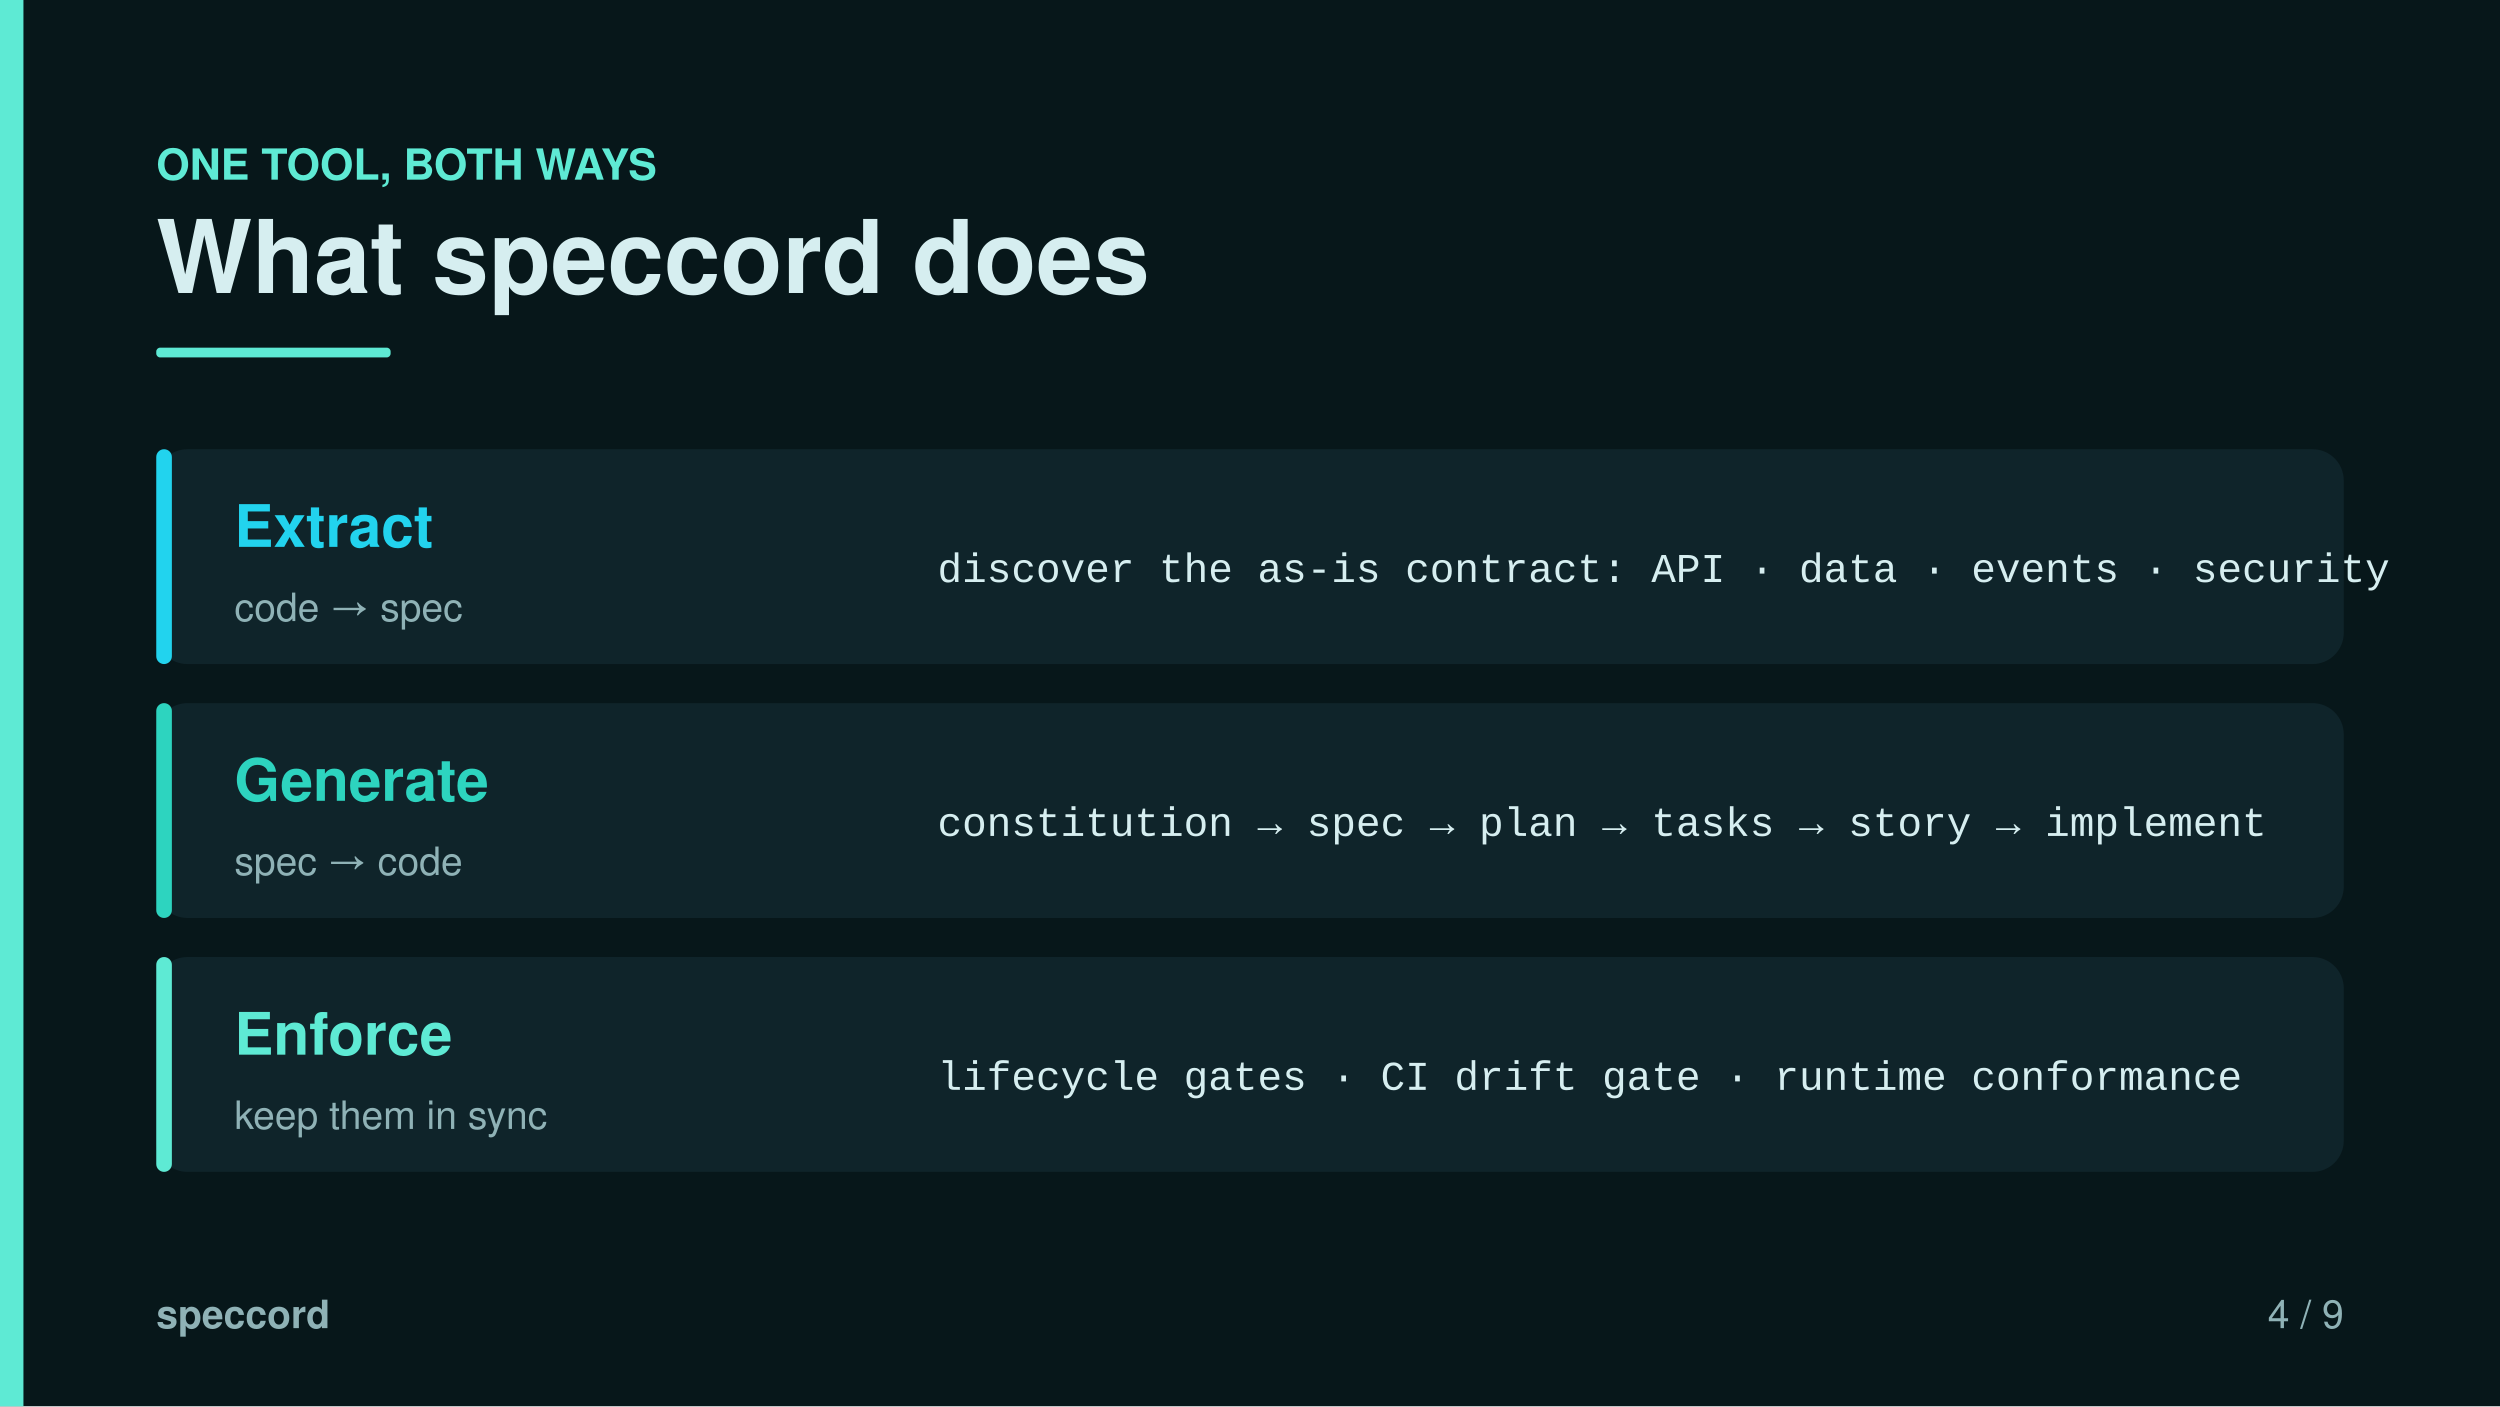
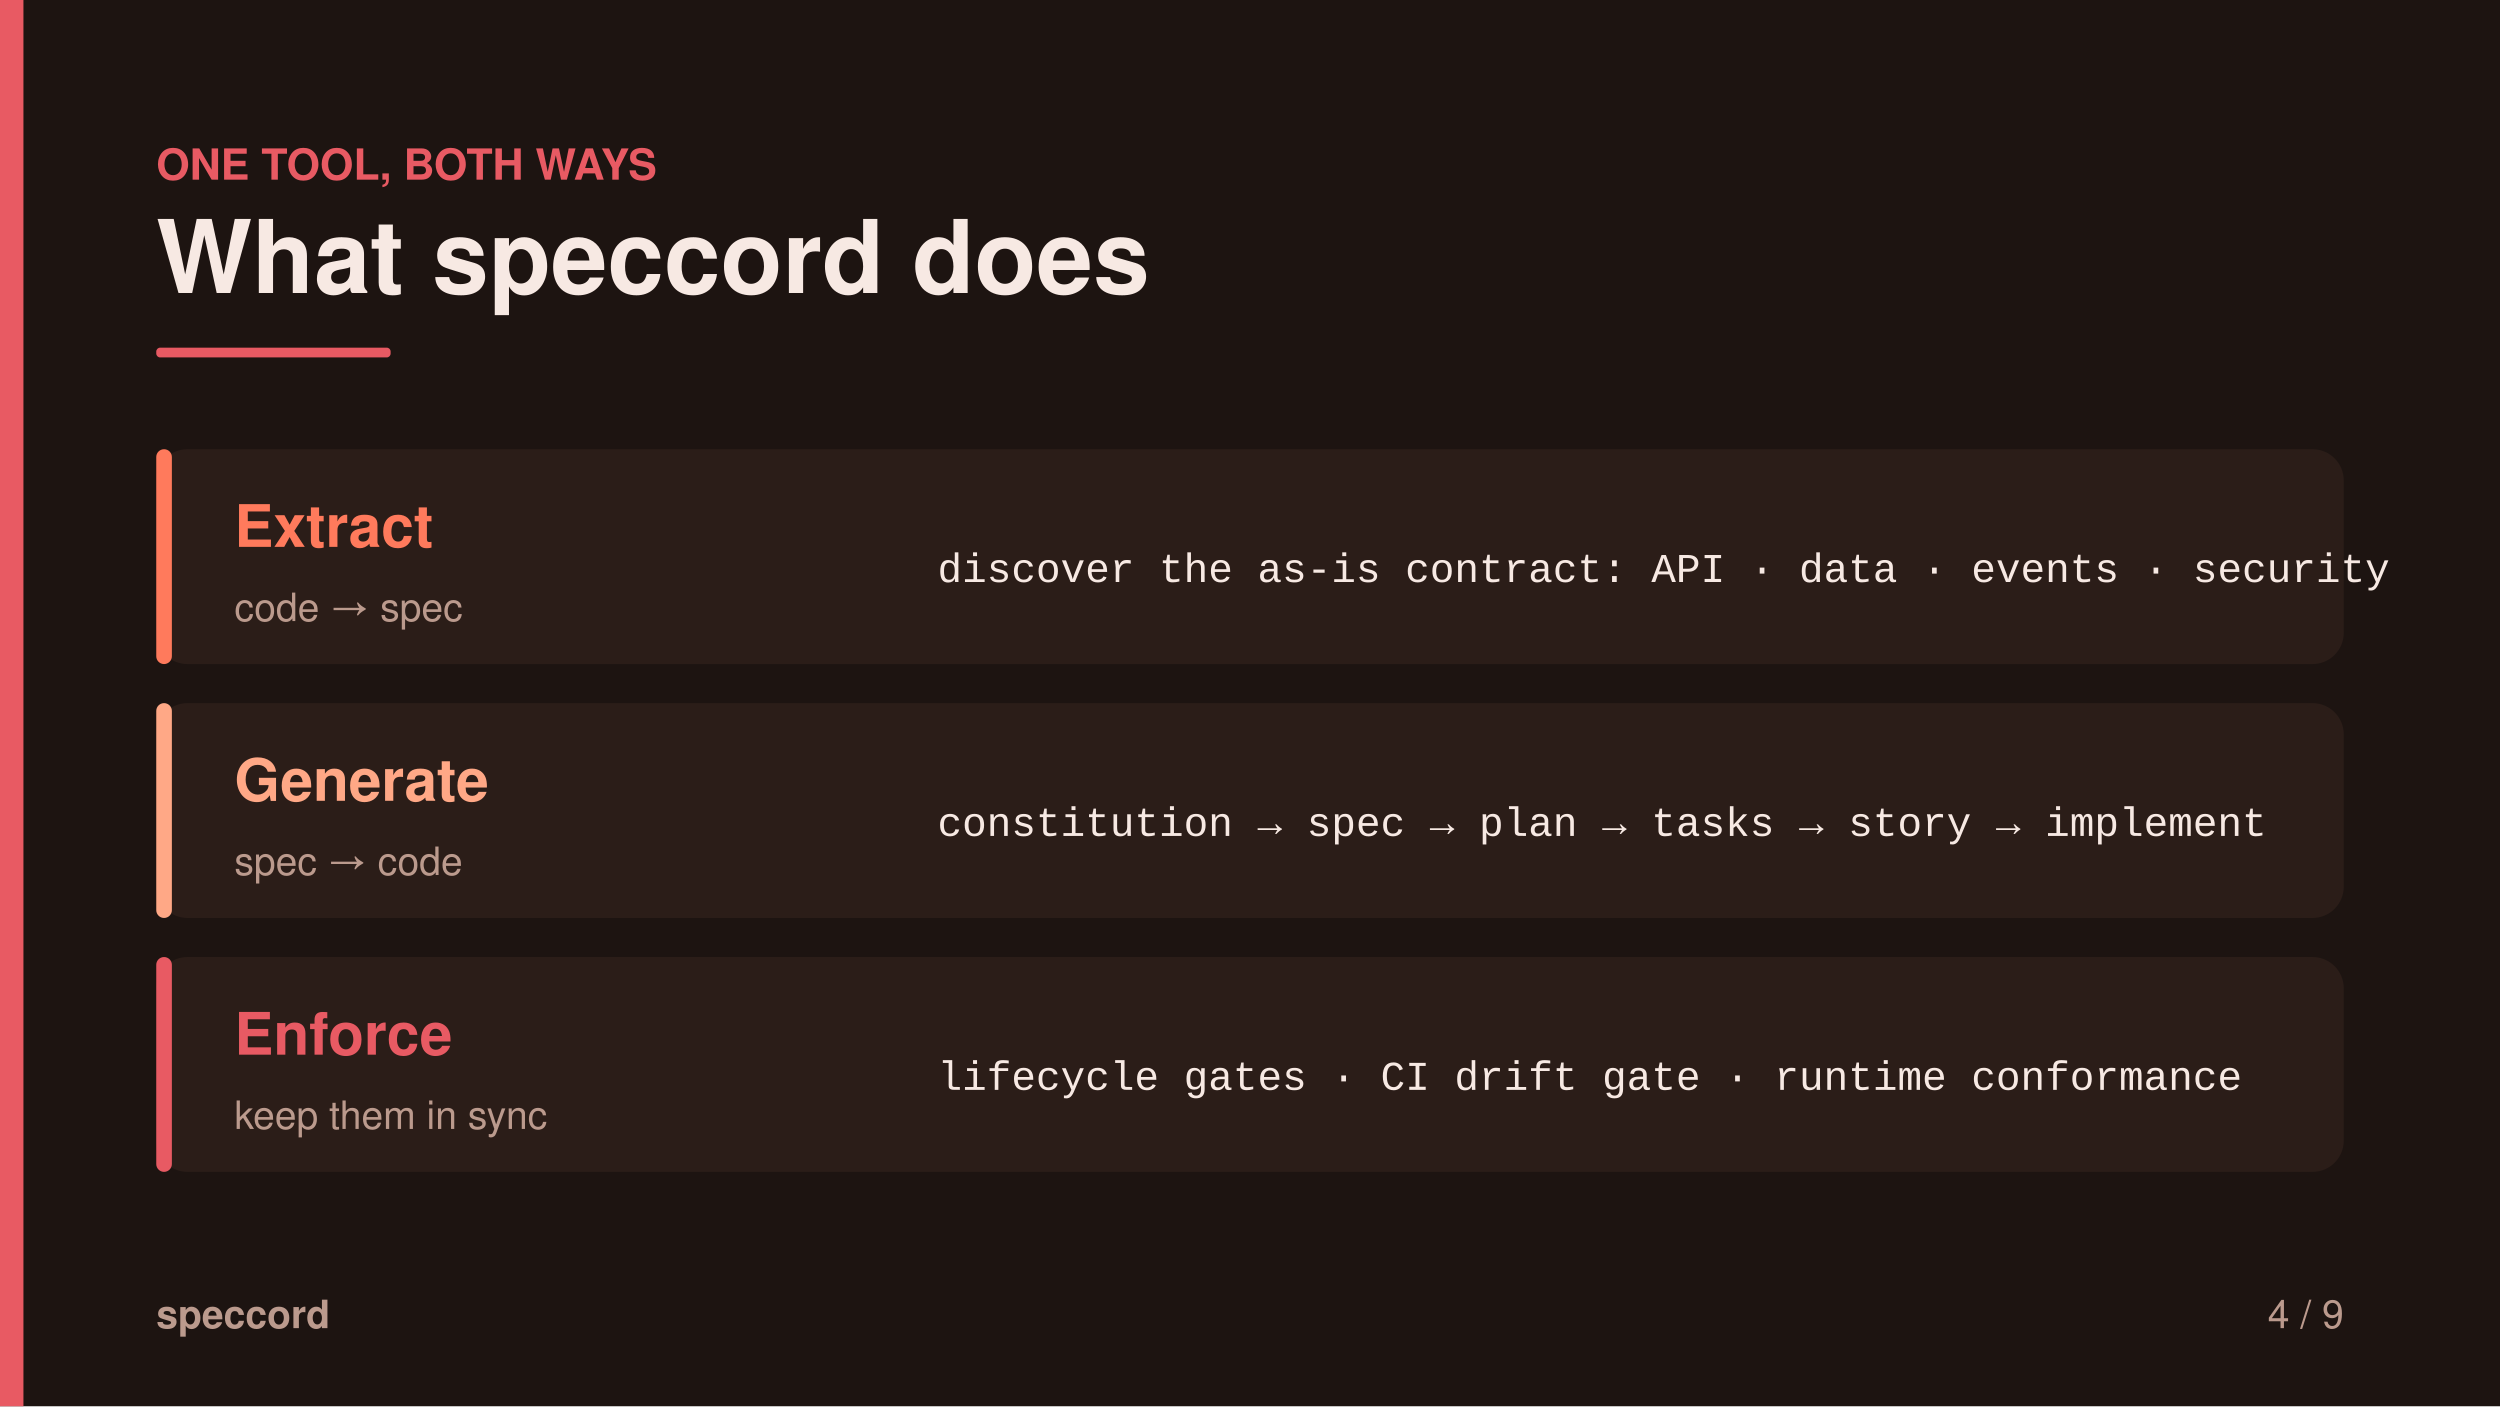
<svg xmlns="http://www.w3.org/2000/svg" viewBox="0 0 1280 720" width="1280" height="720" role="img">
-   <rect x="0" y="0" width="1280" height="720" rx="0" fill="#07171a" opacity="1.0" />
-   <rect x="0" y="0" width="12" height="720" rx="0" fill="#5eead4" opacity="1.0" />
-   <text x="80" y="92" font-family="'Helvetica Neue', Helvetica, Arial, sans-serif" font-size="22" font-weight="bold" fill="#5eead4" text-anchor="start" opacity="1.0">ONE TOOL, BOTH WAYS</text>
-   <text x="80" y="150" font-family="'Helvetica Neue', Helvetica, Arial, sans-serif" font-size="52" font-weight="bold" fill="#d6eef0" text-anchor="start" opacity="1.0">What speccord does</text>
-   <rect x="80" y="178" width="120" height="5" rx="2" fill="#5eead4" opacity="1.0" />
-   <rect x="80" y="230" width="1120" height="110" rx="16" fill="#0f242a" opacity="1.0" />
-   <rect x="80" y="230" width="8" height="110" rx="4" fill="#22d3ee" opacity="1.0" />
-   <text x="120" y="280" font-family="'Helvetica Neue', Helvetica, Arial, sans-serif" font-size="30" font-weight="bold" fill="#22d3ee" text-anchor="start" opacity="1.0">Extract</text>
-   <text x="120" y="318" font-family="'Helvetica Neue', Helvetica, Arial, sans-serif" font-size="20" font-weight="normal" fill="#8fb2b6" text-anchor="start" opacity="1.0">code → spec</text>
-   <text x="480" y="298" font-family="'SFMono-Regular', Consolas, 'Liberation Mono', monospace" font-size="21" font-weight="normal" fill="#d6eef0" text-anchor="start" opacity="1.0">discover the as-is contract: API · data · events · security</text>
-   <rect x="80" y="360" width="1120" height="110" rx="16" fill="#0f242a" opacity="1.0" />
-   <rect x="80" y="360" width="8" height="110" rx="4" fill="#2dd4bf" opacity="1.0" />
-   <text x="120" y="410" font-family="'Helvetica Neue', Helvetica, Arial, sans-serif" font-size="30" font-weight="bold" fill="#2dd4bf" text-anchor="start" opacity="1.0">Generate</text>
-   <text x="120" y="448" font-family="'Helvetica Neue', Helvetica, Arial, sans-serif" font-size="20" font-weight="normal" fill="#8fb2b6" text-anchor="start" opacity="1.0">spec → code</text>
-   <text x="480" y="428" font-family="'SFMono-Regular', Consolas, 'Liberation Mono', monospace" font-size="21" font-weight="normal" fill="#d6eef0" text-anchor="start" opacity="1.0">constitution → spec → plan → tasks → story → implement</text>
-   <rect x="80" y="490" width="1120" height="110" rx="16" fill="#0f242a" opacity="1.0" />
-   <rect x="80" y="490" width="8" height="110" rx="4" fill="#5eead4" opacity="1.0" />
-   <text x="120" y="540" font-family="'Helvetica Neue', Helvetica, Arial, sans-serif" font-size="30" font-weight="bold" fill="#5eead4" text-anchor="start" opacity="1.0">Enforce</text>
-   <text x="120" y="578" font-family="'Helvetica Neue', Helvetica, Arial, sans-serif" font-size="20" font-weight="normal" fill="#8fb2b6" text-anchor="start" opacity="1.0">keep them in sync</text>
-   <text x="480" y="558" font-family="'SFMono-Regular', Consolas, 'Liberation Mono', monospace" font-size="21" font-weight="normal" fill="#d6eef0" text-anchor="start" opacity="1.0">lifecycle gates · CI drift gate · runtime conformance</text>
-   <text x="80" y="680" font-family="'Helvetica Neue', Helvetica, Arial, sans-serif" font-size="20" font-weight="bold" fill="#8fb2b6" text-anchor="start" opacity="1.0">speccord</text>
-   <text x="1200" y="680" font-family="'Helvetica Neue', Helvetica, Arial, sans-serif" font-size="20" font-weight="normal" fill="#8fb2b6" text-anchor="end" opacity="1.0">4 / 9</text>
+   <rect x="0" y="0" width="1280" height="720" rx="0" fill="#1d1411" opacity="1.0" />
+   <rect x="0" y="0" width="12" height="720" rx="0" fill="#e85a63" opacity="1.0" />
+   <text x="80" y="92" font-family="'Helvetica Neue', Helvetica, Arial, sans-serif" font-size="22" font-weight="bold" fill="#e85a63" text-anchor="start" opacity="1.0">ONE TOOL, BOTH WAYS</text>
+   <text x="80" y="150" font-family="'Helvetica Neue', Helvetica, Arial, sans-serif" font-size="52" font-weight="bold" fill="#f7e9e3" text-anchor="start" opacity="1.0">What speccord does</text>
+   <rect x="80" y="178" width="120" height="5" rx="2" fill="#e85a63" opacity="1.0" />
+   <rect x="80" y="230" width="1120" height="110" rx="16" fill="#2b1d18" opacity="1.0" />
+   <rect x="80" y="230" width="8" height="110" rx="4" fill="#ff7a5c" opacity="1.0" />
+   <text x="120" y="280" font-family="'Helvetica Neue', Helvetica, Arial, sans-serif" font-size="30" font-weight="bold" fill="#ff7a5c" text-anchor="start" opacity="1.0">Extract</text>
+   <text x="120" y="318" font-family="'Helvetica Neue', Helvetica, Arial, sans-serif" font-size="20" font-weight="normal" fill="#bb9a8d" text-anchor="start" opacity="1.0">code → spec</text>
+   <text x="480" y="298" font-family="'SFMono-Regular', Consolas, 'Liberation Mono', monospace" font-size="21" font-weight="normal" fill="#f7e9e3" text-anchor="start" opacity="1.0">discover the as-is contract: API · data · events · security</text>
+   <rect x="80" y="360" width="1120" height="110" rx="16" fill="#2b1d18" opacity="1.0" />
+   <rect x="80" y="360" width="8" height="110" rx="4" fill="#ffa886" opacity="1.0" />
+   <text x="120" y="410" font-family="'Helvetica Neue', Helvetica, Arial, sans-serif" font-size="30" font-weight="bold" fill="#ffa886" text-anchor="start" opacity="1.0">Generate</text>
+   <text x="120" y="448" font-family="'Helvetica Neue', Helvetica, Arial, sans-serif" font-size="20" font-weight="normal" fill="#bb9a8d" text-anchor="start" opacity="1.0">spec → code</text>
+   <text x="480" y="428" font-family="'SFMono-Regular', Consolas, 'Liberation Mono', monospace" font-size="21" font-weight="normal" fill="#f7e9e3" text-anchor="start" opacity="1.0">constitution → spec → plan → tasks → story → implement</text>
+   <rect x="80" y="490" width="1120" height="110" rx="16" fill="#2b1d18" opacity="1.0" />
+   <rect x="80" y="490" width="8" height="110" rx="4" fill="#e85a63" opacity="1.0" />
+   <text x="120" y="540" font-family="'Helvetica Neue', Helvetica, Arial, sans-serif" font-size="30" font-weight="bold" fill="#e85a63" text-anchor="start" opacity="1.0">Enforce</text>
+   <text x="120" y="578" font-family="'Helvetica Neue', Helvetica, Arial, sans-serif" font-size="20" font-weight="normal" fill="#bb9a8d" text-anchor="start" opacity="1.0">keep them in sync</text>
+   <text x="480" y="558" font-family="'SFMono-Regular', Consolas, 'Liberation Mono', monospace" font-size="21" font-weight="normal" fill="#f7e9e3" text-anchor="start" opacity="1.0">lifecycle gates · CI drift gate · runtime conformance</text>
+   <text x="80" y="680" font-family="'Helvetica Neue', Helvetica, Arial, sans-serif" font-size="20" font-weight="bold" fill="#bb9a8d" text-anchor="start" opacity="1.0">speccord</text>
+   <text x="1200" y="680" font-family="'Helvetica Neue', Helvetica, Arial, sans-serif" font-size="20" font-weight="normal" fill="#bb9a8d" text-anchor="end" opacity="1.0">4 / 9</text>
</svg>
